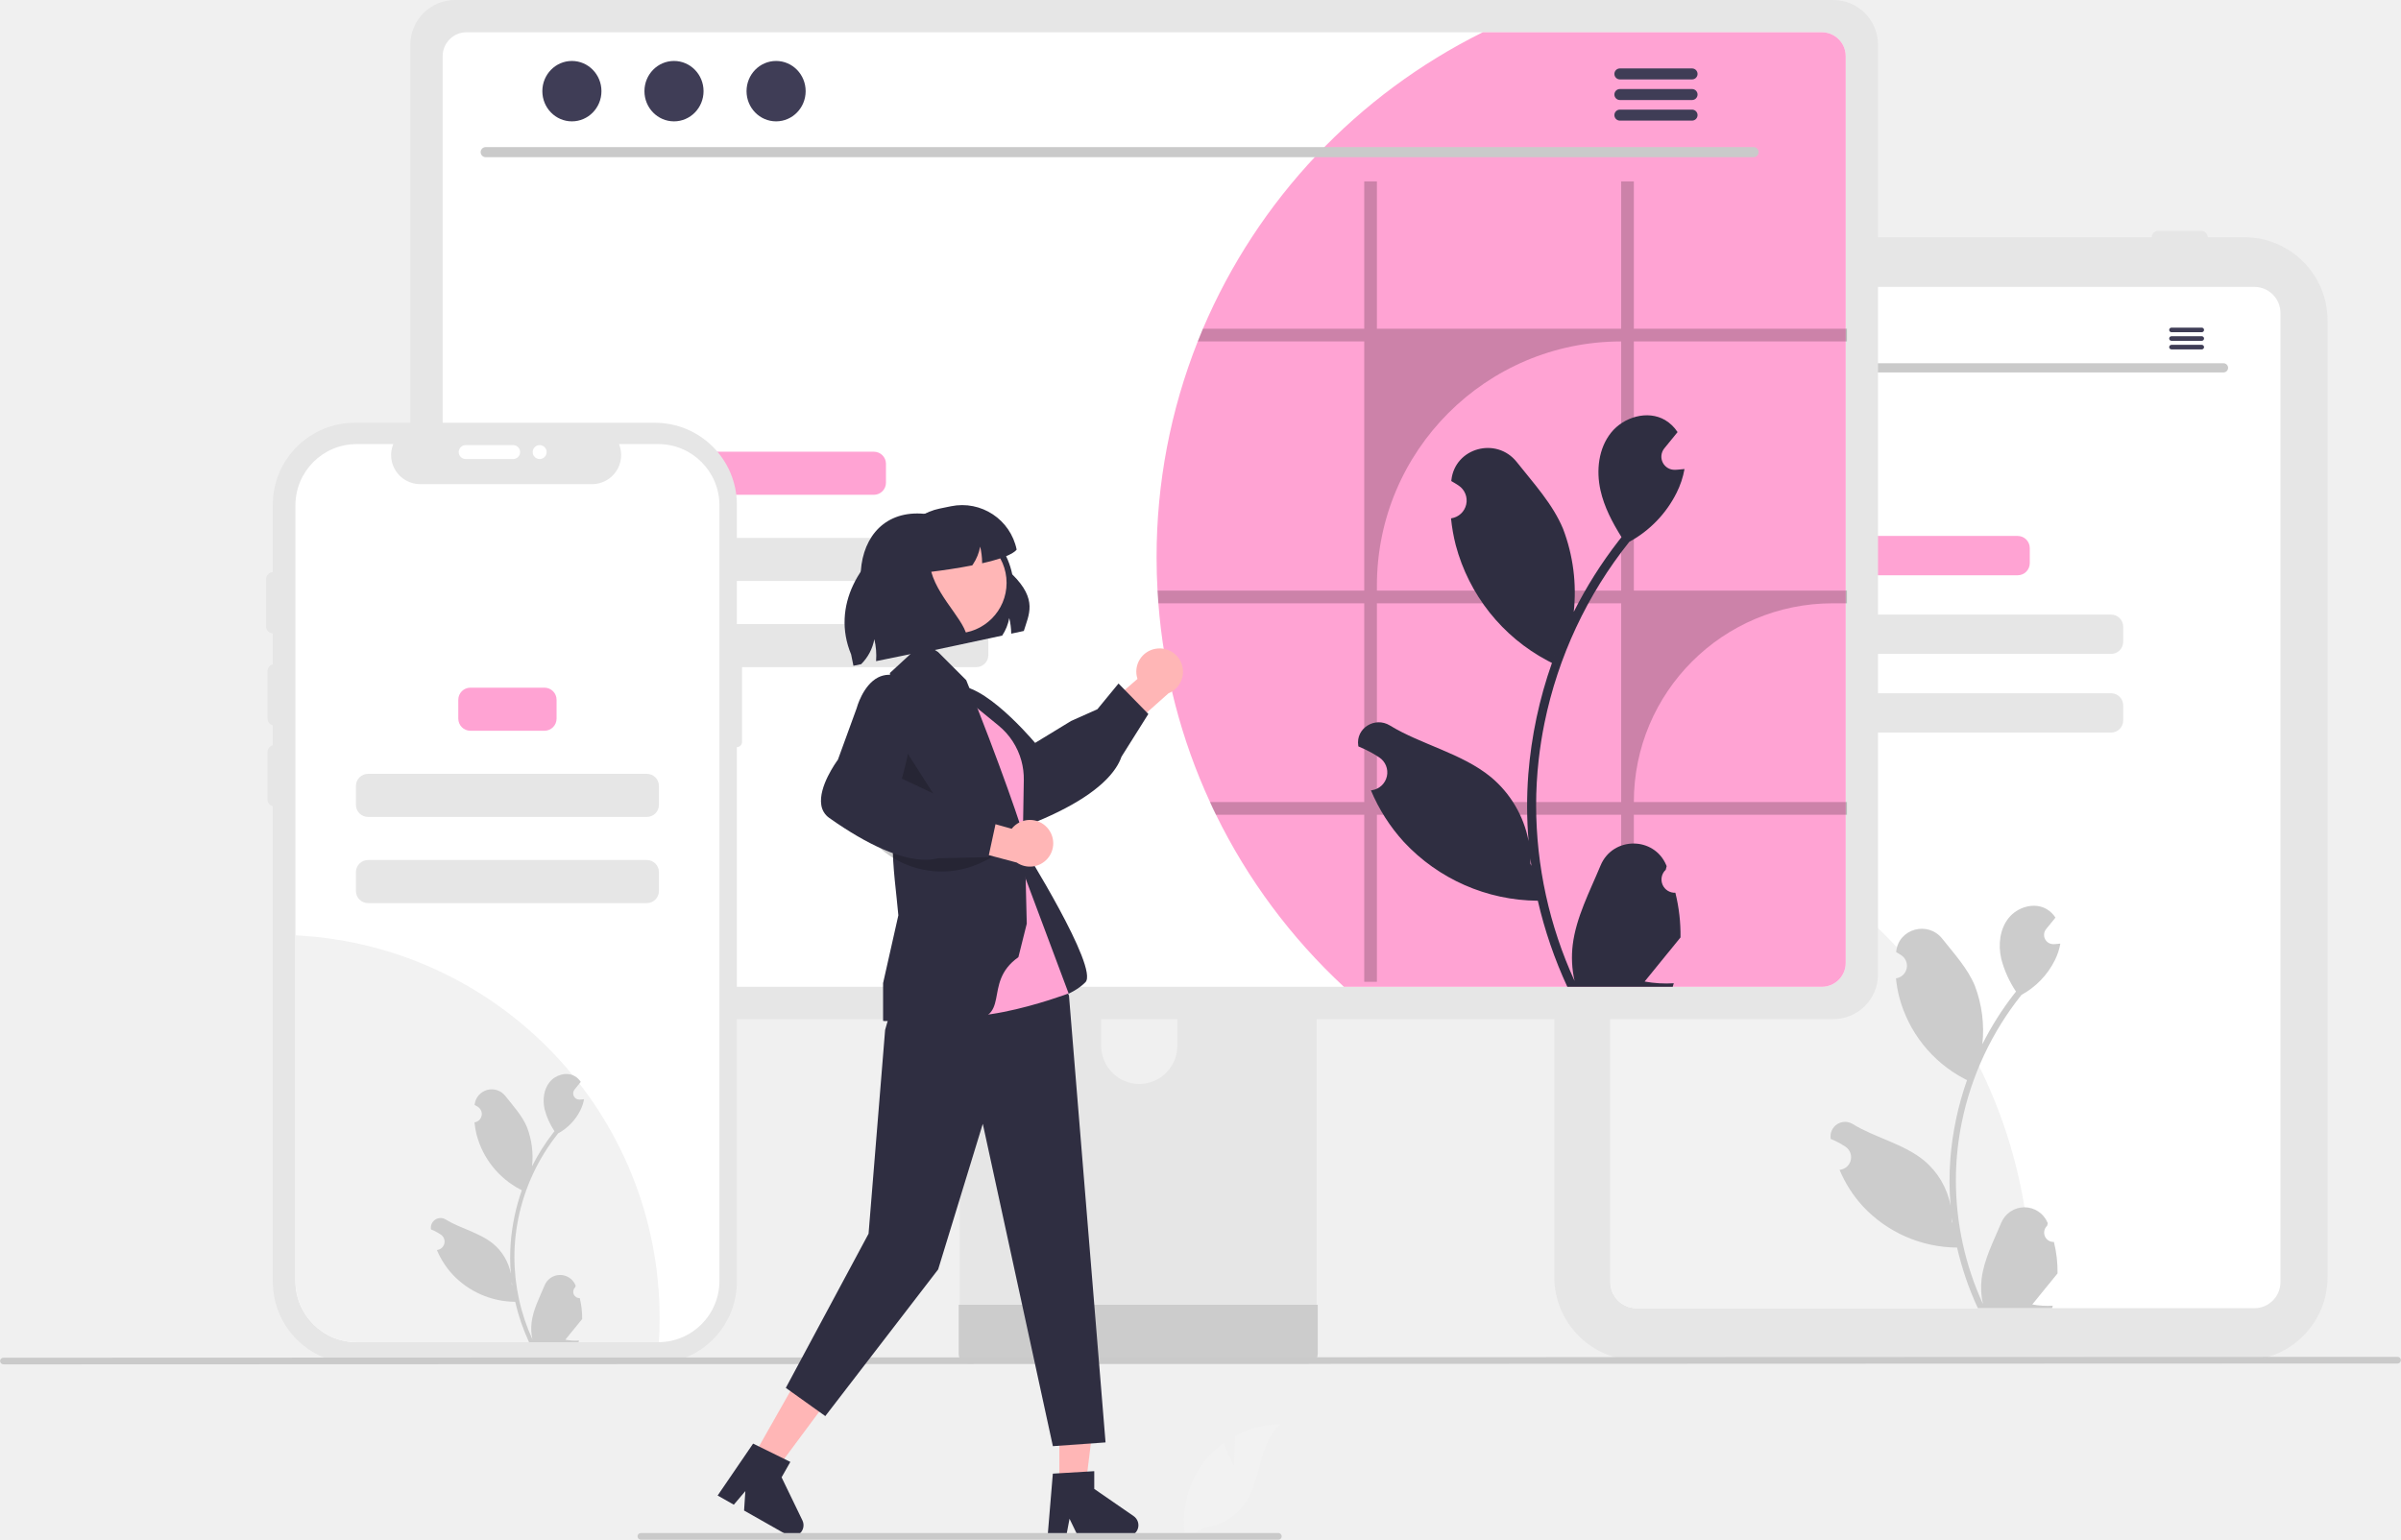
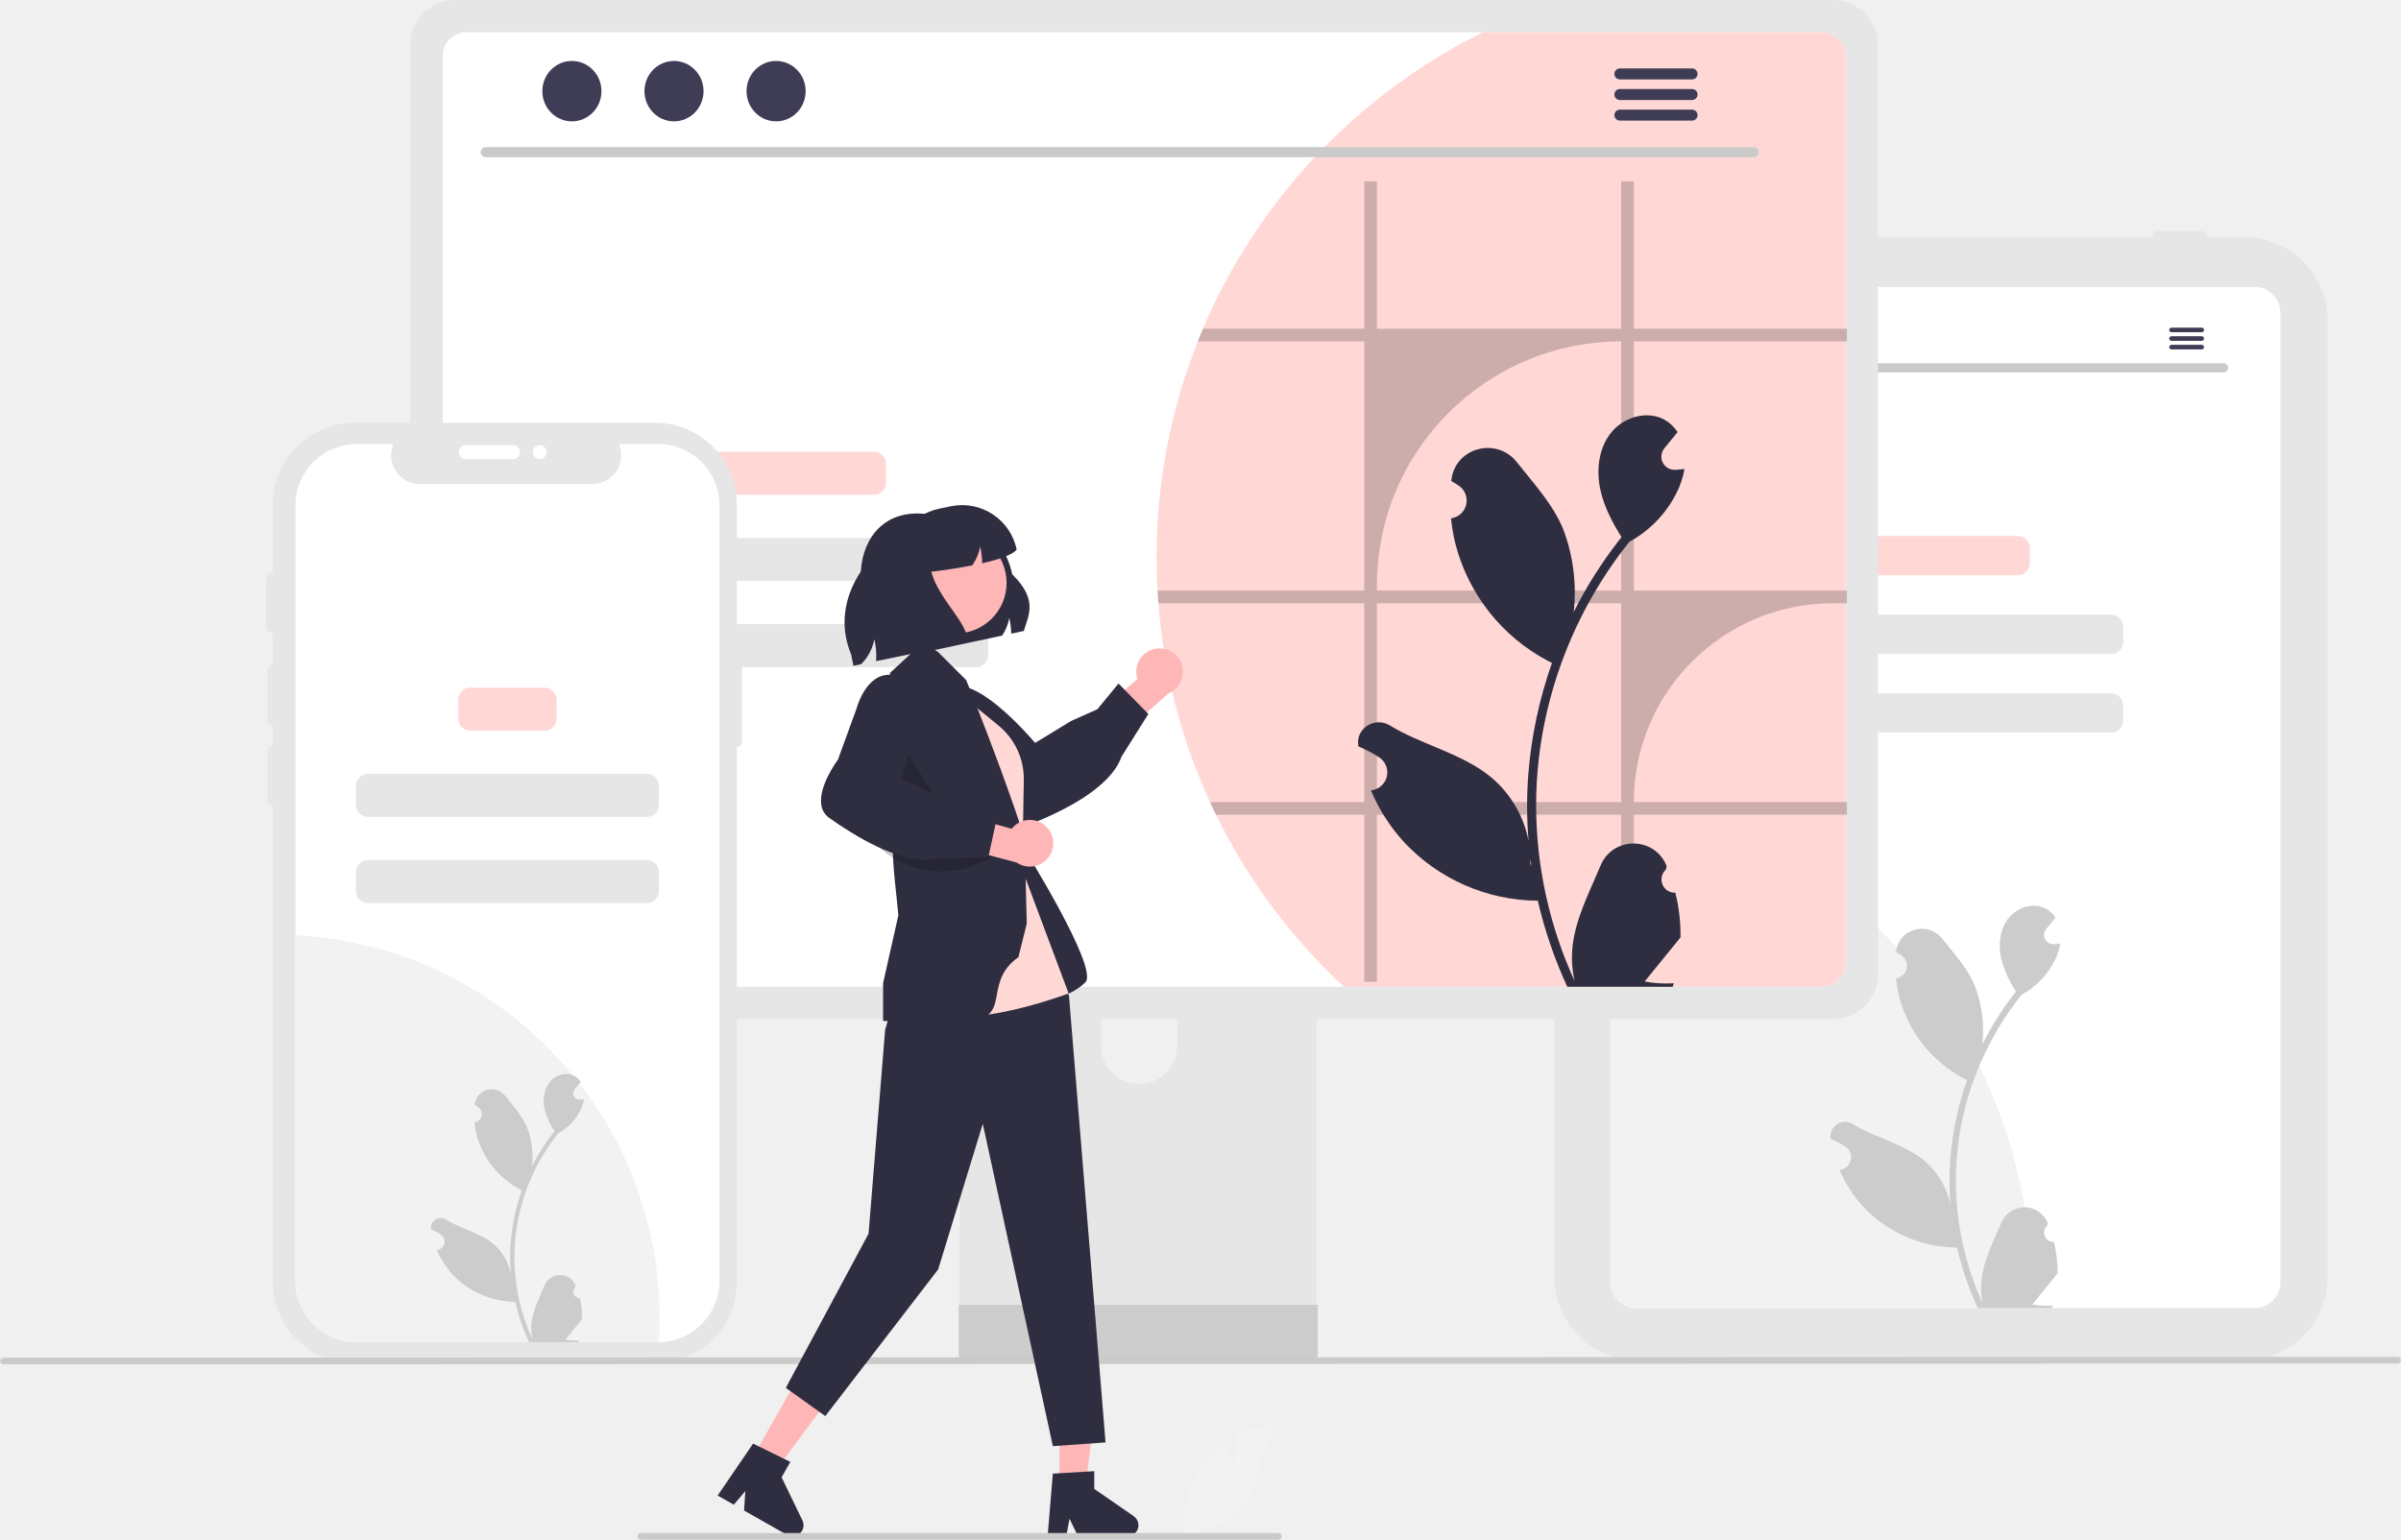
<svg xmlns="http://www.w3.org/2000/svg" data-name="Layer 1" width="860.131" height="551.741" viewBox="0 0 860.131 551.741">
  <path d="M973.935,661.629H756.586A29.859,29.859,0,0,1,726.761,631.804V288.961a29.859,29.859,0,0,1,29.826-29.826H973.935a29.859,29.859,0,0,1,29.826,29.826V631.804A29.859,29.859,0,0,1,973.935,661.629Z" transform="translate(-169.9343 -174.1294)" fill="#e6e6e6" />
  <path d="M977.539,276.933H756.176a9.348,9.348,0,0,0-9.337,9.337V633.583a9.351,9.351,0,0,0,9.337,9.337H977.539a9.348,9.348,0,0,0,9.337-9.337V286.269A9.348,9.348,0,0,0,977.539,276.933Z" transform="translate(-169.9343 -174.1294)" fill="#fff" />
  <path d="M761.899,259.135a2.284,2.284,0,0,1,2.282-2.282h15.516a2.282,2.282,0,1,1,0,4.563H764.181A2.284,2.284,0,0,1,761.899,259.135Z" transform="translate(-169.9343 -174.1294)" fill="#e6e6e6" />
  <path d="M787.454,259.135a2.284,2.284,0,0,1,2.282-2.282H805.251a2.282,2.282,0,1,1,0,4.563H789.736A2.284,2.284,0,0,1,787.454,259.135Z" transform="translate(-169.9343 -174.1294)" fill="#e6e6e6" />
  <path d="M940.785,259.135a2.284,2.284,0,0,1,2.282-2.282h15.516a2.282,2.282,0,0,1,0,4.563H943.067A2.284,2.284,0,0,1,940.785,259.135Z" transform="translate(-169.9343 -174.1294)" fill="#e6e6e6" />
  <path d="M897.533,635.764c0,2.4-.046,4.792-.155,7.155H756.176a9.351,9.351,0,0,1-9.337-9.337V458.767A179.289,179.289,0,0,1,897.533,635.764Z" transform="translate(-169.9343 -174.1294)" fill="#f2f2f2" />
-   <rect x="665.804" y="192.056" width="61.339" height="14.092" rx="4.339" fill="#ffa3d3" />
+   <rect x="665.804" y="192.056" width="61.339" height="14.092" rx="4.339" fill="#ffd8d6" />
  <rect x="632.335" y="220.241" width="128.277" height="14.092" rx="4.339" fill="#e6e6e6" />
  <rect x="632.335" y="248.426" width="128.277" height="14.092" rx="4.339" fill="#e6e6e6" />
  <path d="M905.728,619.183a3.348,3.348,0,0,1-2.426-5.803l.229-.912q-.045-.11-.091-.219a8.991,8.991,0,0,0-16.584.062c-2.712,6.533-6.166,13.077-7.016,19.984a26.597,26.597,0,0,0,.467,9.147,106.635,106.635,0,0,1-9.7-44.289,102.923,102.923,0,0,1,.638-11.482q.529-4.688,1.467-9.309a107.87,107.87,0,0,1,21.392-45.718A28.707,28.707,0,0,0,906.043,518.257a21.898,21.898,0,0,0,1.991-5.984c-.581.076-1.172.124-1.753.162-.181.009-.372.019-.553.029l-.068.003a3.317,3.317,0,0,1-2.724-5.404q.376-.463.753-.926c.381-.476.772-.943,1.153-1.42a1.651,1.651,0,0,0,.124-.143c.438-.543.877-1.077,1.315-1.62a9.592,9.592,0,0,0-3.144-3.04c-4.393-2.573-10.453-.791-13.626,3.183-3.183,3.973-3.783,9.548-2.678,14.512a38.439,38.439,0,0,0,5.317,11.854c-.238.305-.486.6-.724.905a108.567,108.567,0,0,0-11.332,17.952,45.132,45.132,0,0,0-2.694-20.963c-2.579-6.222-7.413-11.462-11.67-16.84-5.113-6.461-15.599-3.641-16.499,4.549q-.013.119-.026.238.948.535,1.857,1.136a4.541,4.541,0,0,1-1.831,8.264l-.093.014a45.184,45.184,0,0,0,1.191,6.756,46.523,46.523,0,0,0,23.164,29.157c.372.191.734.381,1.105.562a110.815,110.815,0,0,0-5.965,28.071A105.104,105.104,0,0,0,868.71,606.234l-.029-.2a27.773,27.773,0,0,0-9.481-16.037c-7.296-5.994-17.604-8.201-25.475-13.018a5.212,5.212,0,0,0-7.983,5.071q.016.105.032.21a30.508,30.508,0,0,1,3.421,1.648q.948.535,1.857,1.136a4.541,4.541,0,0,1-1.831,8.264l-.093.014c-.067.01-.124.019-.19.029a45.224,45.224,0,0,0,8.318,13.026,46.564,46.564,0,0,0,33.769,14.817h.01a110.783,110.783,0,0,0,7.442,21.725h26.585c.095-.295.181-.6.267-.896a30.205,30.205,0,0,1-7.356-.438c1.972-2.42,3.945-4.86,5.917-7.28a1.652,1.652,0,0,0,.124-.143c1-1.239,2.011-2.468,3.011-3.707l.001-.002a44.244,44.244,0,0,0-1.296-11.271Zm-30.443-59.887.014-.019-.014.038Zm-5.889,53.084-.229-.514c.01-.372.01-.743,0-1.124,0-.105-.019-.21-.019-.315.086.657.162,1.315.257,1.972Z" transform="translate(-169.9343 -174.1294)" fill="#ccc" />
  <path d="M966.474,307.596H767.241a1.649,1.649,0,0,1,0-3.298H966.474a1.649,1.649,0,0,1,0,3.298Z" transform="translate(-169.9343 -174.1294)" fill="#cacaca" />
  <ellipse cx="607.937" cy="120.446" rx="4.846" ry="4.954" fill="#3f3d56" />
  <ellipse cx="624.678" cy="120.446" rx="4.846" ry="4.954" fill="#3f3d56" />
  <ellipse cx="641.42" cy="120.446" rx="4.846" ry="4.954" fill="#3f3d56" />
  <path d="M958.687,291.536H947.842a.821.821,0,0,0,0,1.642h10.845a.821.821,0,0,0,0-1.642Z" transform="translate(-169.9343 -174.1294)" fill="#3f3d56" />
  <path d="M958.687,294.618H947.842a.821.821,0,0,0,0,1.642h10.845a.821.821,0,0,0,0-1.642Z" transform="translate(-169.9343 -174.1294)" fill="#3f3d56" />
  <path d="M958.687,297.696H947.842a.821.821,0,0,0,0,1.642h10.845a.821.821,0,0,0,0-1.642Z" transform="translate(-169.9343 -174.1294)" fill="#3f3d56" />
  <path d="M635.433,458.897h-115.51a6.163,6.163,0,0,0-6.154,6.17v182.472H641.602V465.067A6.166,6.166,0,0,0,635.433,458.897ZM578.066,562.575a13.704,13.704,0,0,1-13.64-13.64V527.889a13.64,13.64,0,0,1,27.28,0v21.047a13.704,13.704,0,0,1-13.64,13.64Z" transform="translate(-169.9343 -174.1294)" fill="#e6e6e6" />
  <path d="M513.372,641.702V659.307a3.449,3.449,0,0,0,3.442,3.442h121.743a3.459,3.459,0,0,0,3.442-3.442v-17.605Z" transform="translate(-169.9343 -174.1294)" fill="#ccc" />
  <path d="M826.707,174.129H332.947a16.029,16.029,0,0,0-16.003,16.003v333.192a16.018,16.018,0,0,0,16.003,16.003H826.707a16.018,16.018,0,0,0,16.003-16.003V190.132A16.029,16.029,0,0,0,826.707,174.129Z" transform="translate(-169.9343 -174.1294)" fill="#e6e6e6" />
  <path d="M822.585,185.688H337.072a8.577,8.577,0,0,0-8.558,8.576v324.933a8.573,8.573,0,0,0,8.558,8.558H822.585a8.573,8.573,0,0,0,8.558-8.558v-324.933A8.577,8.577,0,0,0,822.585,185.688Z" transform="translate(-169.9343 -174.1294)" fill="#fff" />
-   <path d="M831.144,194.264v324.933a8.573,8.573,0,0,1-8.558,8.558H651.383a210.092,210.092,0,0,1-45.834-61.67q-1.121-2.242-2.135-4.537a208.227,208.227,0,0,1-18.505-71.225c-.125-1.512-.231-3.025-.302-4.555-.231-3.914-.338-7.882-.338-11.868a209.128,209.128,0,0,1,14.75-77.417c.587-1.53,1.21-3.043,1.851-4.555A210.666,210.666,0,0,1,701.131,185.688h121.454A8.577,8.577,0,0,1,831.144,194.264Z" transform="translate(-169.9343 -174.1294)" fill="#ffa3d3" />
+   <path d="M831.144,194.264v324.933a8.573,8.573,0,0,1-8.558,8.558H651.383a210.092,210.092,0,0,1-45.834-61.67q-1.121-2.242-2.135-4.537a208.227,208.227,0,0,1-18.505-71.225c-.125-1.512-.231-3.025-.302-4.555-.231-3.914-.338-7.882-.338-11.868a209.128,209.128,0,0,1,14.75-77.417c.587-1.53,1.21-3.043,1.851-4.555A210.666,210.666,0,0,1,701.131,185.688h121.454A8.577,8.577,0,0,1,831.144,194.264Z" transform="translate(-169.9343 -174.1294)" fill="#ffd8d6" />
  <path d="M798.18,230.457h-454.293a1.807,1.807,0,0,1,0-3.613h454.293a1.807,1.807,0,0,1,0,3.613Z" transform="translate(-169.9343 -174.1294)" fill="#cacaca" />
  <ellipse cx="204.876" cy="32.666" rx="10.588" ry="10.823" fill="#3f3d56" />
  <ellipse cx="241.452" cy="32.666" rx="10.588" ry="10.823" fill="#3f3d56" />
  <ellipse cx="278.027" cy="32.666" rx="10.588" ry="10.823" fill="#3f3d56" />
  <path d="M776.158,198.655h-25.981a1.968,1.968,0,0,0,0,3.934h25.981a1.968,1.968,0,0,0,0-3.934Z" transform="translate(-169.9343 -174.1294)" fill="#3f3d56" />
  <path d="M776.158,206.039h-25.981a1.968,1.968,0,0,0,0,3.934h25.981a1.968,1.968,0,0,0,0-3.934Z" transform="translate(-169.9343 -174.1294)" fill="#3f3d56" />
  <path d="M776.158,213.414h-25.981a1.968,1.968,0,0,0,0,3.934h25.981a1.968,1.968,0,0,0,0-3.934Z" transform="translate(-169.9343 -174.1294)" fill="#3f3d56" />
-   <rect x="245.183" y="161.871" width="72.207" height="15.441" rx="4.339" fill="#ffa3d3" />
+   <rect x="245.183" y="161.871" width="72.207" height="15.441" rx="4.339" fill="#ffd8d6" />
  <rect x="208.512" y="192.752" width="145.55" height="15.441" rx="4.339" fill="#e6e6e6" />
  <rect x="208.512" y="223.633" width="145.55" height="15.441" rx="4.339" fill="#e6e6e6" />
-   <path d="M390.326,509.127a53.05,53.05,0,0,1-3.345,18.629H337.072a8.573,8.573,0,0,1-8.558-8.558V456.424a52.716,52.716,0,0,1,8.434-.676A53.375,53.375,0,0,1,390.326,509.127Z" transform="translate(-169.9343 -174.1294)" fill="#ffa3d3" />
+   <path d="M390.326,509.127a53.05,53.05,0,0,1-3.345,18.629H337.072a8.573,8.573,0,0,1-8.558-8.558V456.424a52.716,52.716,0,0,1,8.434-.676A53.375,53.375,0,0,1,390.326,509.127Z" transform="translate(-169.9343 -174.1294)" fill="#ffd8d6" />
  <path d="M831.589,296.484v-4.555H755.24V239.138H750.702v52.791H663.197V239.138h-4.537v52.791H600.869c-.641,1.512-1.263,3.025-1.851,4.555h59.642v89.285H584.606c.071,1.53.178,3.043.302,4.555h73.751v71.225H603.413q1.014,2.295,2.135,4.537h53.112V525.958h4.537V466.086H750.702V525.958h4.537V466.086h76.349v-4.537H755.24v-0a71.225,71.225,0,0,1,71.225-71.225h5.124v-4.555H755.24V296.484ZM750.702,461.548H663.197V390.324H750.702Zm0-75.78H663.197v-1.779a87.505,87.505,0,0,1,87.505-87.505h0Z" transform="translate(-169.9343 -174.1294)" opacity="0.2" />
  <path d="M770.116,494.045a4.755,4.755,0,0,1-3.446-8.241c.12-.477.206-.819.326-1.295q-.064-.156-.129-.311c-4.377-10.438-19.213-10.366-23.553.088-3.852,9.278-8.757,18.572-9.964,28.382A37.774,37.774,0,0,0,734.012,525.658a151.444,151.444,0,0,1-13.776-62.9,146.174,146.174,0,0,1,.907-16.307q.751-6.658,2.084-13.221a153.199,153.199,0,0,1,30.381-64.93,40.771,40.771,0,0,0,16.956-17.592,31.1,31.1,0,0,0,2.828-8.499c-.825.108-1.664.176-2.49.23-.257.013-.528.027-.785.041l-.097.004a4.711,4.711,0,0,1-3.869-7.675q.535-.658,1.07-1.315c.541-.677,1.096-1.34,1.637-2.016a2.346,2.346,0,0,0,.176-.203c.623-.771,1.245-1.529,1.868-2.301a13.622,13.622,0,0,0-4.466-4.317c-6.239-3.654-14.845-1.123-19.352,4.52-4.52,5.643-5.372,13.56-3.803,20.61,1.34,6.036,4.263,11.57,7.551,16.835-.338.433-.69.853-1.029,1.286a154.188,154.188,0,0,0-16.093,25.496,64.098,64.098,0,0,0-3.827-29.772c-3.663-8.836-10.528-16.278-16.574-23.917-7.262-9.175-22.153-5.171-23.433,6.46q-.019.169-.036.338,1.347.76,2.637,1.613a6.449,6.449,0,0,1-2.6,11.737l-.132.02a64.174,64.174,0,0,0,1.692,9.595,66.072,66.072,0,0,0,32.898,41.41c.528.271,1.042.541,1.57.798a157.381,157.381,0,0,0-8.471,39.867,149.27,149.27,0,0,0,.108,24.102l-.041-.284a39.444,39.444,0,0,0-13.465-22.775c-10.362-8.512-25.002-11.647-36.181-18.489-5.381-3.294-12.277.963-11.338,7.201q.022.149.046.299a43.328,43.328,0,0,1,4.858,2.341q1.347.76,2.637,1.613a6.45,6.45,0,0,1-2.6,11.737l-.132.02c-.095.014-.176.027-.271.041a64.227,64.227,0,0,0,11.814,18.499,66.131,66.131,0,0,0,47.96,21.043h.014a157.336,157.336,0,0,0,10.569,30.854h37.756c.135-.42.257-.853.379-1.272a42.897,42.897,0,0,1-10.447-.622c2.801-3.437,5.603-6.902,8.404-10.339a2.344,2.344,0,0,0,.176-.203c1.421-1.759,2.855-3.505,4.276-5.264l.001-.002a62.836,62.836,0,0,0-1.841-16.007Zm-43.236-85.052.02-.027-.02.054Zm-8.363,75.39-.325-.731c.014-.528.014-1.056,0-1.597,0-.149-.027-.298-.027-.447.122.934.23,1.868.365,2.801Z" transform="translate(-169.9343 -174.1294)" fill="#2f2e41" />
  <path d="M433.911,405.741h0V354.998A29.369,29.369,0,0,0,404.542,325.629H297.035a29.369,29.369,0,0,0-29.369,29.369v278.382a29.369,29.369,0,0,0,29.369,29.369h107.507a29.369,29.369,0,0,0,29.369-29.369V441.861h0a1.852,1.852,0,0,0,1.852-1.852V407.594A1.852,1.852,0,0,0,433.911,405.741Z" transform="translate(-169.9343 -174.1294)" fill="#e6e6e6" />
  <path d="M427.661,355.199v277.98a21.919,21.919,0,0,1-21.69,21.92,1.926,1.926,0,0,1-.24.01h-108.03a21.932,21.932,0,0,1-21.93-21.93v-277.98a21.932,21.932,0,0,1,21.93-21.93h13.11a10.427,10.427,0,0,0,9.65,14.36h61.59a10.435,10.435,0,0,0,9.64-14.36h14.04A21.932,21.932,0,0,1,427.661,355.199Z" transform="translate(-169.9343 -174.1294)" fill="#fff" />
  <path d="M406.241,646.529q0,4.32-.27,8.57a1.926,1.926,0,0,1-.24.01h-108.03a21.932,21.932,0,0,1-21.93-21.93v-123.88A137.388,137.388,0,0,1,406.241,646.529Z" transform="translate(-169.9343 -174.1294)" fill="#f2f2f2" />
  <path d="M268.261,434.129a2.503,2.503,0,0,1-2.5-2.5v-17a2.5,2.5,0,0,1,5,0v17A2.503,2.503,0,0,1,268.261,434.129Z" transform="translate(-169.9343 -174.1294)" fill="#e6e6e6" />
-   <rect x="164.178" y="246.426" width="35.207" height="15.441" rx="4.339" fill="#ffa3d3" />
+   <rect x="164.178" y="246.426" width="35.207" height="15.441" rx="4.339" fill="#ffd8d6" />
  <rect x="127.507" y="277.307" width="108.55" height="15.441" rx="4.339" fill="#e6e6e6" />
  <rect x="127.507" y="308.188" width="108.55" height="15.441" rx="4.339" fill="#e6e6e6" />
  <path d="M377.621,639.29a2.231,2.231,0,0,1-1.617-3.867l.153-.608q-.03-.073-.061-.146a5.992,5.992,0,0,0-11.053.041c-1.808,4.354-4.109,8.715-4.676,13.319a17.726,17.726,0,0,0,.311,6.096,71.068,71.068,0,0,1-6.465-29.517,68.595,68.595,0,0,1,.425-7.652q.352-3.124.978-6.204a71.891,71.891,0,0,1,14.257-30.469,19.132,19.132,0,0,0,7.957-8.256,14.595,14.595,0,0,0,1.327-3.988c-.387.051-.781.083-1.168.108-.121.006-.248.013-.368.019l-.046.002a2.211,2.211,0,0,1-1.816-3.602q.251-.309.502-.617c.254-.318.514-.629.768-.946a1.101,1.101,0,0,0,.083-.095c.292-.362.584-.718.876-1.08a6.392,6.392,0,0,0-2.096-2.026c-2.928-1.715-6.966-.527-9.081,2.121-2.121,2.648-2.521,6.363-1.784,9.672a25.618,25.618,0,0,0,3.544,7.9c-.159.203-.324.4-.483.603a72.355,72.355,0,0,0-7.552,11.964,30.079,30.079,0,0,0-1.796-13.971c-1.719-4.147-4.941-7.639-7.778-11.223a6.174,6.174,0,0,0-10.996,3.032q-.009.079-.017.158.632.357,1.238.757a3.027,3.027,0,0,1-1.22,5.508l-.062.01a30.115,30.115,0,0,0,.794,4.502,31.006,31.006,0,0,0,15.438,19.432c.248.127.489.254.737.375a73.853,73.853,0,0,0-3.975,18.708,70.049,70.049,0,0,0,.051,11.31l-.019-.133a18.51,18.51,0,0,0-6.319-10.688c-4.863-3.994-11.732-5.465-16.978-8.676a3.474,3.474,0,0,0-5.32,3.379l.021.14a20.333,20.333,0,0,1,2.28,1.099q.632.357,1.238.757a3.027,3.027,0,0,1-1.22,5.508l-.062.009c-.044.006-.083.013-.127.019a30.14,30.14,0,0,0,5.544,8.681,31.033,31.033,0,0,0,22.506,9.875h.006a73.831,73.831,0,0,0,4.96,14.479h17.718c.064-.197.121-.4.178-.597a20.13,20.13,0,0,1-4.903-.292c1.315-1.613,2.629-3.239,3.944-4.852a1.101,1.101,0,0,0,.083-.095c.667-.826,1.34-1.645,2.007-2.47l0-.001a29.487,29.487,0,0,0-.864-7.512ZM357.332,599.378l.009-.013-.009.025Zm-3.925,35.378-.152-.343c.006-.248.006-.495,0-.749,0-.07-.013-.14-.013-.21.057.438.108.876.171,1.315Z" transform="translate(-169.9343 -174.1294)" fill="#ccc" />
  <path d="M267.761,401.129a2.503,2.503,0,0,1-2.5-2.5v-17a2.5,2.5,0,0,1,5,0v17A2.503,2.503,0,0,1,267.761,401.129Z" transform="translate(-169.9343 -174.1294)" fill="#e6e6e6" />
  <path d="M334.261,336.129a2.503,2.503,0,0,1,2.5-2.5h17a2.5,2.5,0,0,1,0,5h-17A2.503,2.503,0,0,1,334.261,336.129Z" transform="translate(-169.9343 -174.1294)" fill="#fff" />
  <path d="M268.261,463.129a2.503,2.503,0,0,1-2.5-2.5v-17a2.5,2.5,0,0,1,5,0v17A2.503,2.503,0,0,1,268.261,463.129Z" transform="translate(-169.9343 -174.1294)" fill="#e6e6e6" />
  <circle cx="193.326" cy="162" r="2.5" fill="#fff" />
  <path d="M1028.875,662.742l-857.75.307a1.191,1.191,0,0,1,0-2.381l857.75-.307a1.191,1.191,0,0,1,0,2.381Z" transform="translate(-169.9343 -174.1294)" fill="#cacaca" />
  <path d="M536.708,400.236l-4.512.967a25.975,25.975,0,0,0-.701-5.602,16.821,16.821,0,0,1-2.54,6.294l-25.876,5.526-24.843-26.218c-.038-13.109,7.242-23.071,20.293-23.071.787,0,1.602.038,2.426.114a27.604,27.604,0,0,1,31.601,21.696C541.807,389.051,538.452,394.406,536.708,400.236Z" transform="translate(-169.9343 -174.1294)" fill="#2f2e41" />
  <polygon points="379.495 532.711 388.881 532.711 393.347 496.506 379.493 496.507 379.495 532.711" fill="#ffb6b6" />
  <path d="M547.102,702.21l14.838-.886v6.357l14.107,9.743a3.971,3.971,0,0,1-2.256,7.239H556.125l-3.045-6.288-1.189,6.288H545.231Z" transform="translate(-169.9343 -174.1294)" fill="#2f2e41" />
  <polygon points="269.531 522.494 277.695 527.126 299.445 497.841 287.396 491.005 269.531 522.494" fill="#ffb6b6" />
  <path d="M439.726,691.448l13.342,6.552-3.137,5.529,7.461,15.435a3.971,3.971,0,0,1-5.535,5.182l-15.364-8.717.455-6.972-4.137,4.882-5.793-3.287Z" transform="translate(-169.9343 -174.1294)" fill="#2f2e41" />
  <path d="M584.124,406.578A8.313,8.313,0,0,0,577.424,417.422l-14.363,12.432,5.426,10.571,20.037-17.841a8.358,8.358,0,0,0-4.4-16.005Z" transform="translate(-169.9343 -174.1294)" fill="#ffb6b6" />
  <path d="M569.66,449.329c-4.791,7.256-15.529,14.264-31.465,20.477a6.839,6.839,0,0,1-5.498-.18c-6.014-2.737-9.868-12.912-10.23-13.899l-11.648-15.713c-.207-.229-5.654-6.411-5.031-12.488a8.877,8.877,0,0,1,3.823-6.362c8.817-6.536,28.579,16.165,31.143,19.183l12.897-7.858,9.397-4.193,7.586-9.231L581.315,429.987l-9.607,15.283A18.418,18.418,0,0,1,569.66,449.329Z" transform="translate(-169.9343 -174.1294)" fill="#2f2e41" />
  <path d="M536.162,477.169s27.598,43.961,22.598,48.961-12.781,6.313-12.781,6.313l-17.219-22.313Z" transform="translate(-169.9343 -174.1294)" fill="#2f2e41" />
  <path d="M511.761,417.129l13.007,8.799a33.552,33.552,0,0,1,13.072,38.276l-3.662,11.13Z" transform="translate(-169.9343 -174.1294)" fill="#2f2e41" />
  <polygon points="318.826 363 317.087 369.057 311.153 442.098 281.507 497.348 295.656 507.454 336.083 454.899 352.073 402.716 377.184 518.235 396.05 516.887 382.947 356.722 358.084 311.639 318.826 363" fill="#2f2e41" />
-   <path d="M509.548,419.342,527.652,434.137a24.655,24.655,0,0,1,8.184,12.603v0a24.655,24.655,0,0,1,.865,6.901l-.539,32.127,16.598,44.361s-45,17-51,2S509.548,419.342,509.548,419.342Z" transform="translate(-169.9343 -174.1294)" fill="#ffa3d3" />
+   <path d="M509.548,419.342,527.652,434.137a24.655,24.655,0,0,1,8.184,12.603v0a24.655,24.655,0,0,1,.865,6.901l-.539,32.127,16.598,44.361s-45,17-51,2S509.548,419.342,509.548,419.342Z" transform="translate(-169.9343 -174.1294)" fill="#ffd8d6" />
  <path d="M514.963,539.916c-22.48,0-27.959.169-28.314.097l-.356-.072V526.42l5.467-24.291c-.639-7.541-2.136-17.485-2-26,.49-30.775-1.023-60.837-1.023-60.837l11.898-10.983L506.041,407.827l10.026,10.026c11.654,28.682,20.902,55.684,20.961,57.418l.733,29.858-3,12C521.189,526.71,533.589,539.916,514.963,539.916Z" transform="translate(-169.9343 -174.1294)" fill="#2f2e41" />
  <polygon points="323.846 267.973 321.113 285.031 339.614 292.662 323.846 267.973" opacity="0.2" />
  <circle cx="342.484" cy="208.867" r="18.114" fill="#ffb6b6" />
  <path d="M482.067,474.903l0,0a33.272,33.272,0,0,0,39.94,8.073l3.942-1.951Z" transform="translate(-169.9343 -174.1294)" opacity="0.2" />
  <path d="M545.098,470.733a8.313,8.313,0,0,0-12.741.385l-18.289-5.134-5.831,10.353,25.929,6.888a8.358,8.358,0,0,0,10.931-12.492Z" transform="translate(-169.9343 -174.1294)" fill="#ffb6b6" />
  <path d="M501.454,482.222c-8.695.001-20.461-5.097-34.427-14.972a6.839,6.839,0,0,1-2.88-4.687c-1.03-6.527,5.336-15.35,5.96-16.196L476.8,427.989c.077-.299,2.234-8.25,7.648-11.08a8.877,8.877,0,0,1,7.415-.316c10.313,3.756,2.26,32.756,1.155,36.559l13.664,6.431,8.677,5.531,11.883,1.243-3.226,14.931-18.047.406A18.418,18.418,0,0,1,501.454,482.222Z" transform="translate(-169.9343 -174.1294)" fill="#2f2e41" />
  <path d="M534.139,371.08c-1.45,1.886-6.445,3.554-12.379,4.9.009-.123.009-.246.009-.37a25.974,25.974,0,0,0-.701-5.602,16.821,16.821,0,0,1-2.54,6.294c-.095.142-.19.284-.294.427-5.09,1.005-10.474,1.782-14.692,2.303,2.9,10.445,14.019,19.014,12.815,25.365l-32.578,6.654a25.539,25.539,0,0,0-.626-7.867,16.934,16.934,0,0,1-4.72,8.957l-2.768.569-.825-4.066c-7.147-17.166,2.815-34.739,19.137-43.829a19.84,19.84,0,0,1,12.569-8.436l4.066-.834A19.934,19.934,0,0,1,534.139,371.08Z" transform="translate(-169.9343 -174.1294)" fill="#2f2e41" />
  <path d="M611.961,699.466l.482-10.832a34.983,34.983,0,0,1,16.317-4.131c-7.837,6.407-6.858,18.758-12.171,27.375a21.043,21.043,0,0,1-15.431,9.724l-6.558,4.015a35.261,35.261,0,0,1,7.432-28.573,34.06,34.06,0,0,1,6.26-5.816C609.863,695.37,611.961,699.466,611.961,699.466Z" transform="translate(-169.9343 -174.1294)" fill="#f2f2f2" />
  <path d="M627.861,725.871H399.479a1.191,1.191,0,0,1,0-2.381H627.861a1.191,1.191,0,1,1,0,2.381Z" transform="translate(-169.9343 -174.1294)" fill="#cacaca" />
</svg>
